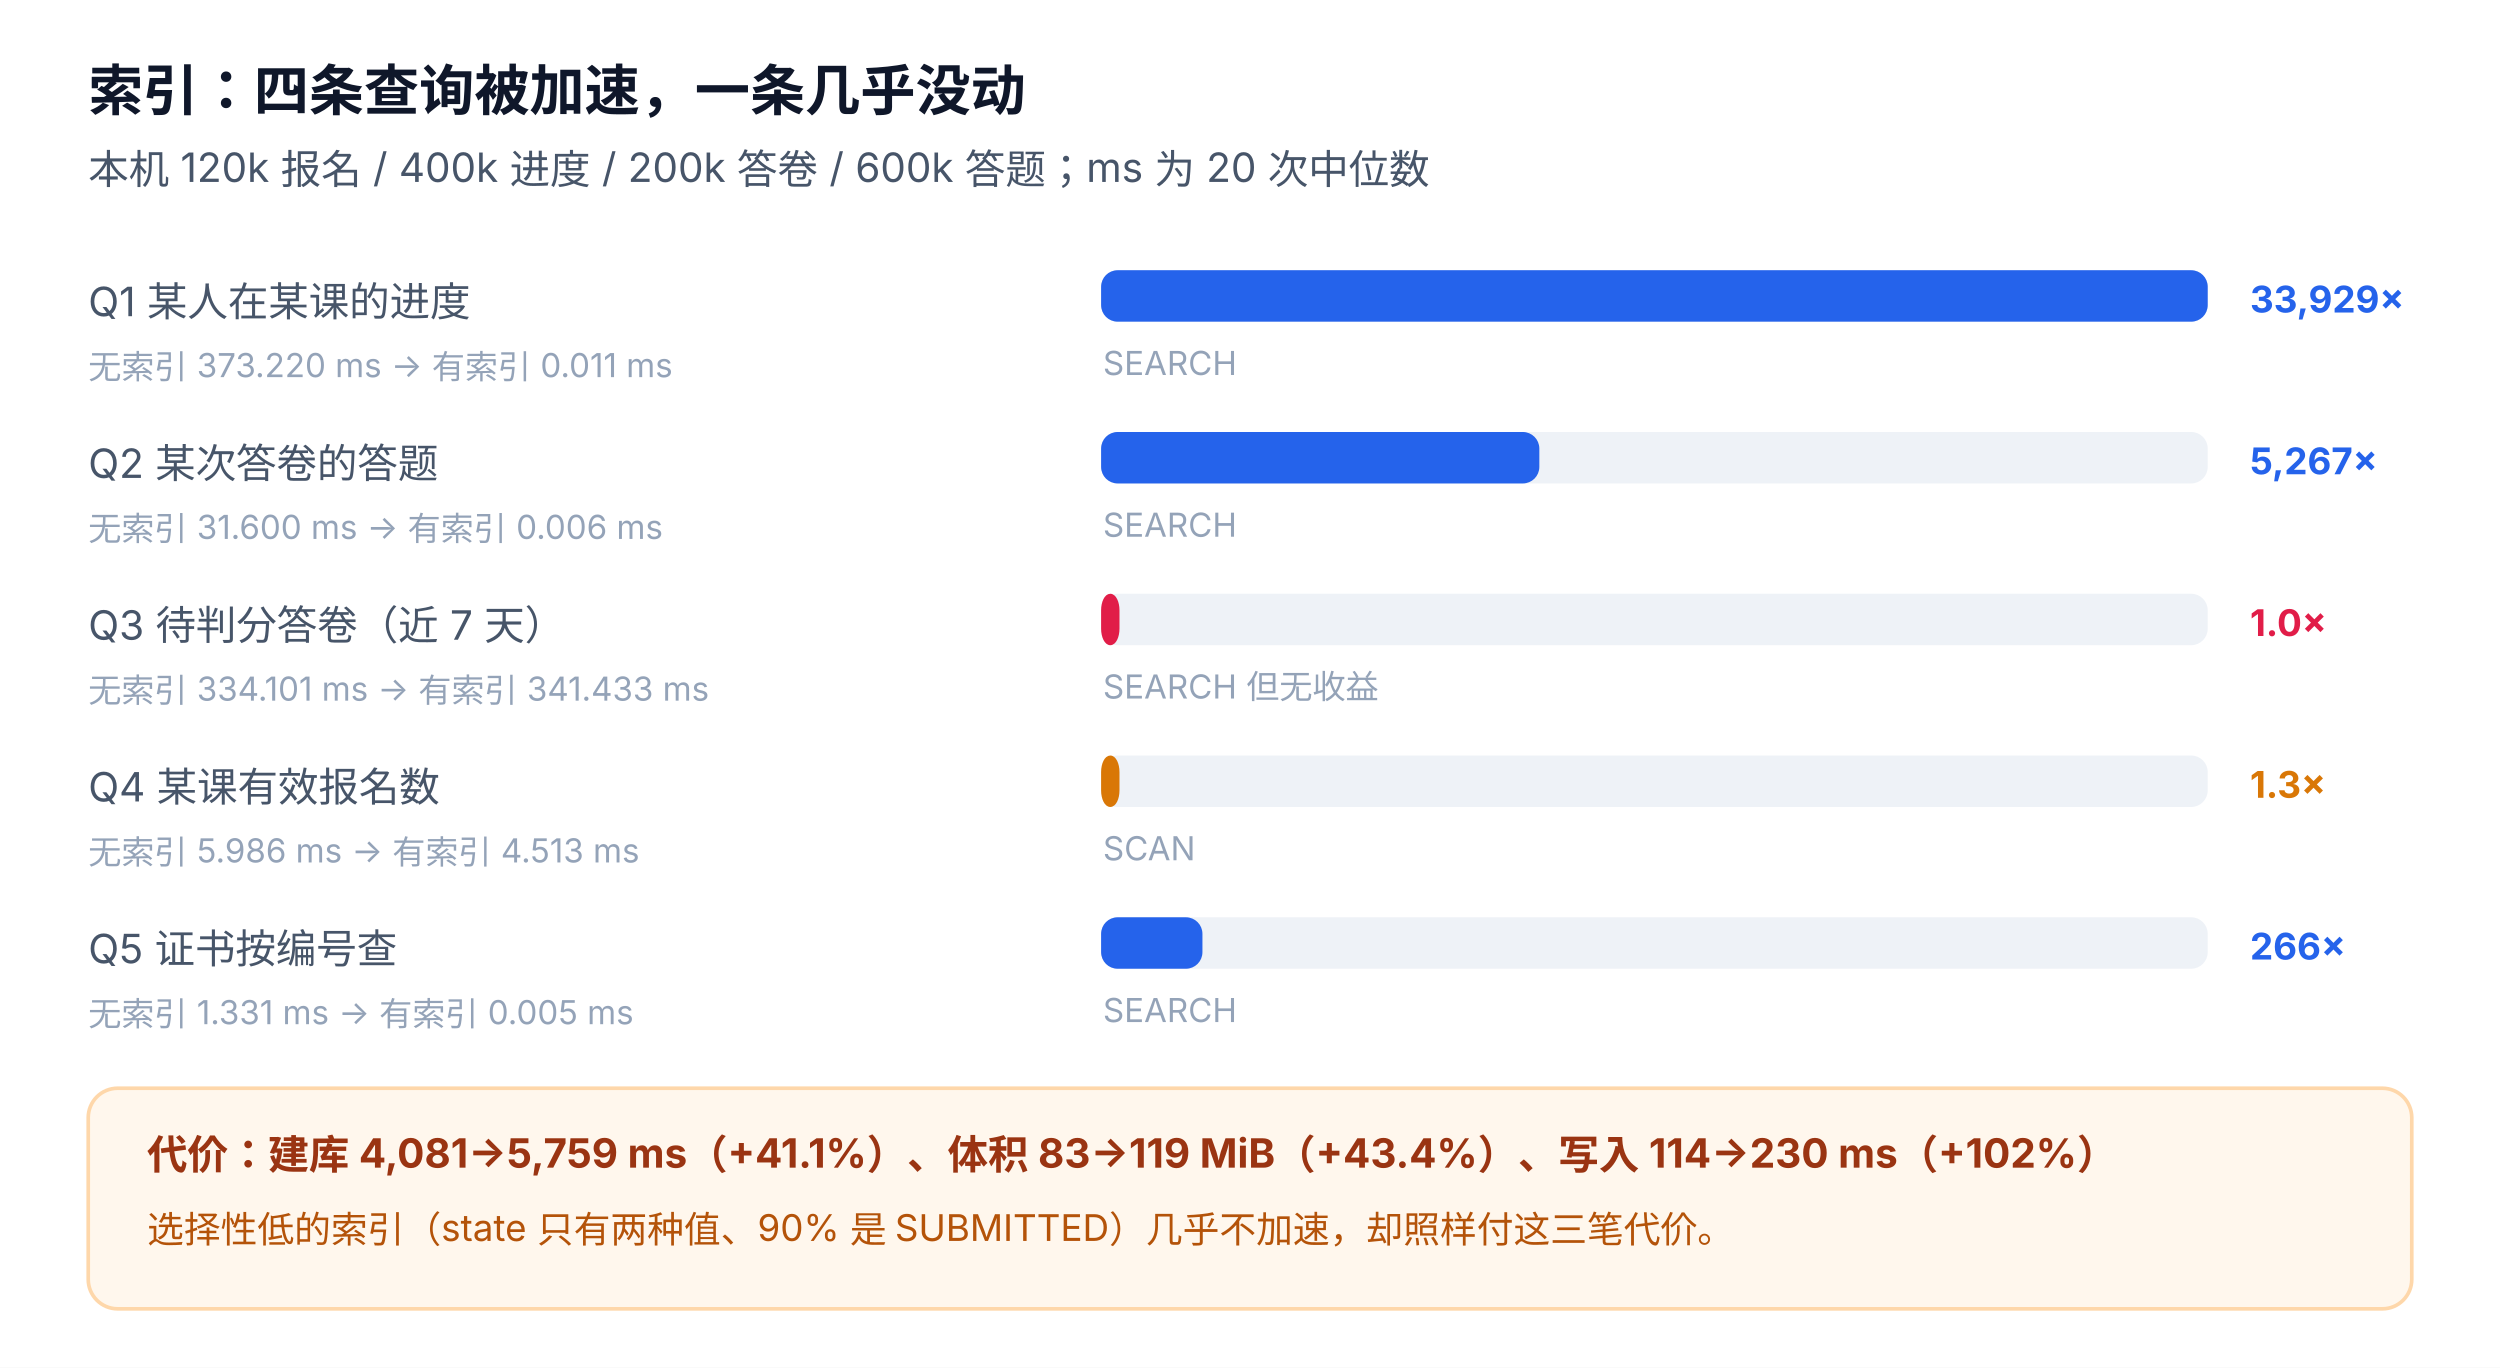
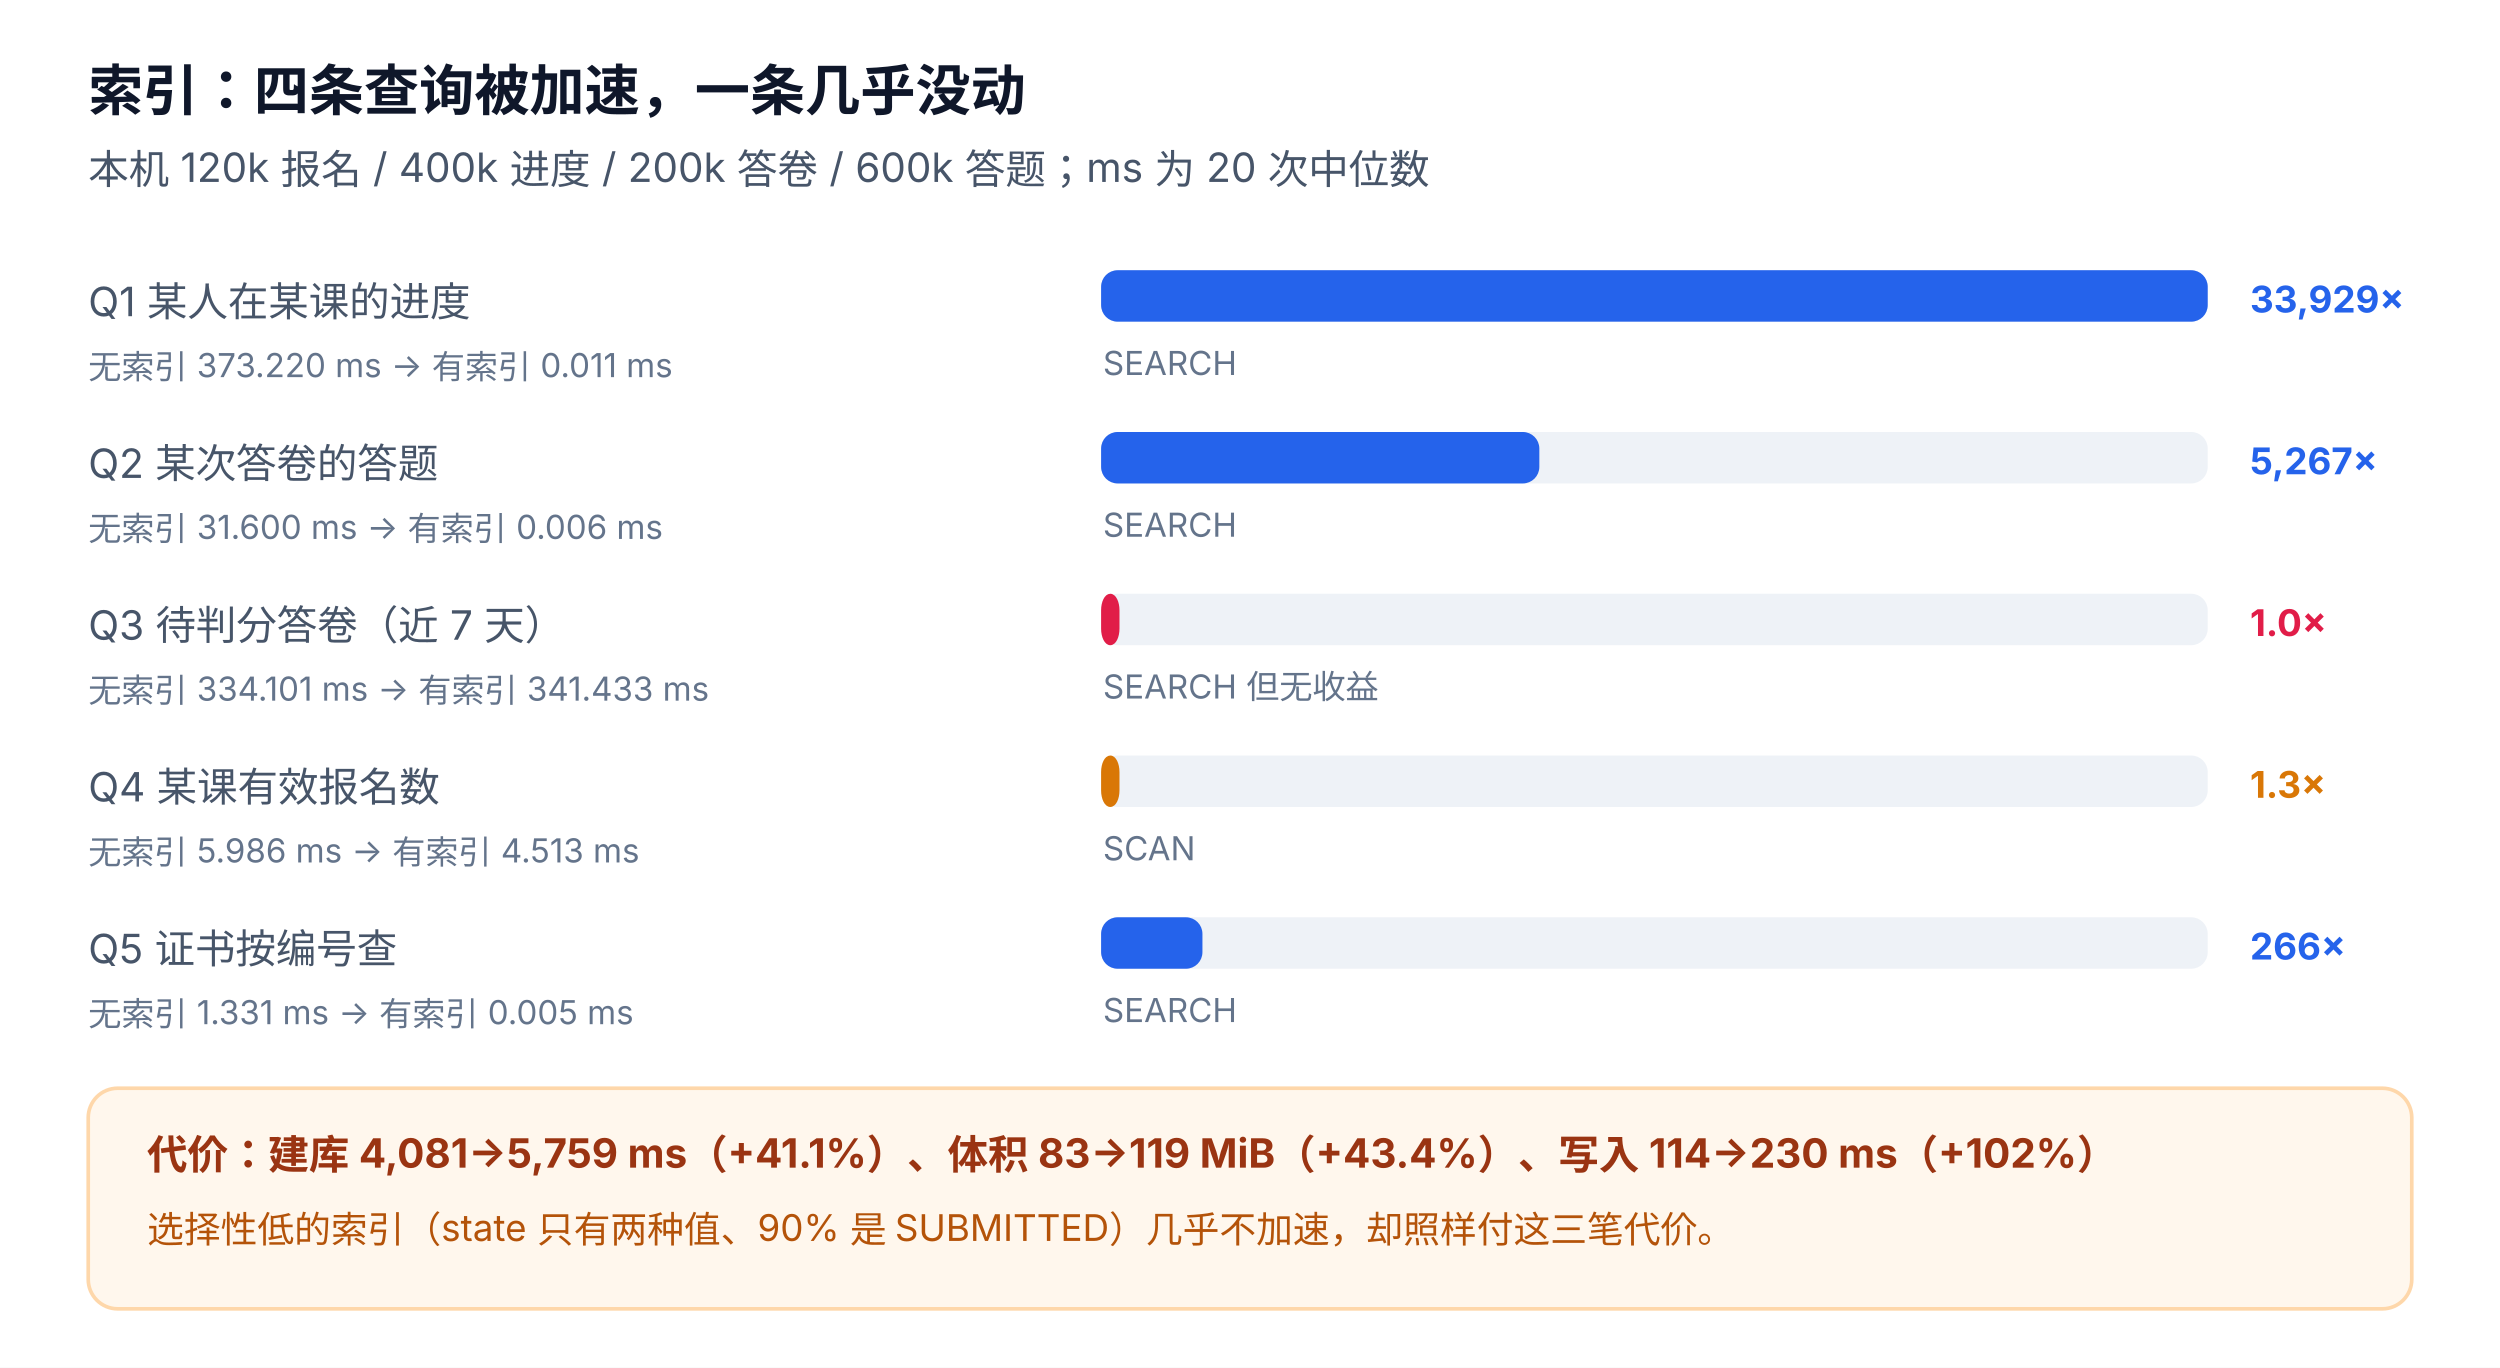
<svg xmlns="http://www.w3.org/2000/svg" viewBox="0 0 680 372" width="680" height="372" role="img" aria-label="索引与查询路径">
  <rect width="680" height="372" fill="#ffffff" />
  <text x="24" y="30" font-family="-apple-system,'PingFang SC','Microsoft YaHei',sans-serif" font-size="15" fill="#0f172a" text-anchor="start" font-weight="700">索引：四条查询被加速，一条几乎没动</text>
  <text x="24" y="50" font-family="-apple-system,'PingFang SC','Microsoft YaHei',sans-serif" font-size="11" fill="#475569" text-anchor="start" font-weight="400">本机 120k 报名 / 400k 进度 / 200k 答卷 / 600k 答题；ms 为 20 次中位数</text>
  <text x="24" y="86" font-family="-apple-system,'PingFang SC','Microsoft YaHei',sans-serif" font-size="11" fill="#475569" text-anchor="start" font-weight="400">Q1 某人在某课的进度</text>
-   <text x="24" y="103" font-family="-apple-system,'PingFang SC','Microsoft YaHei',sans-serif" font-size="9" fill="#94a3b8" text-anchor="start" font-weight="400">无索引 373.220 ms → 有索引 0.011 ms</text>
+   <text x="24" y="103" font-family="-apple-system,'PingFang SC','Microsoft YaHei',sans-serif" font-size="9" fill="#64748b" text-anchor="start" font-weight="400">无索引 373.220 ms → 有索引 0.011 ms</text>
  <rect x="300" y="74" width="300" height="13" rx="4" fill="#eef2f7" stroke="#eef2f7" stroke-width="1" />
  <rect x="300" y="74" width="300" height="13" rx="4" fill="#2563eb" stroke="#2563eb" stroke-width="1" />
  <text x="612" y="85" font-family="-apple-system,'PingFang SC','Microsoft YaHei',sans-serif" font-size="10" fill="#2563eb" text-anchor="start" font-weight="700">33,929×</text>
-   <text x="300" y="102" font-family="-apple-system,'PingFang SC','Microsoft YaHei',sans-serif" font-size="9" fill="#94a3b8" text-anchor="start" font-weight="400">SEARCH</text>
+   <text x="300" y="102" font-family="-apple-system,'PingFang SC','Microsoft YaHei',sans-serif" font-size="9" fill="#64748b" text-anchor="start" font-weight="400">SEARCH</text>
  <text x="24" y="130" font-family="-apple-system,'PingFang SC','Microsoft YaHei',sans-serif" font-size="11" fill="#475569" text-anchor="start" font-weight="400">Q2 某次答卷的答题</text>
-   <text x="24" y="147" font-family="-apple-system,'PingFang SC','Microsoft YaHei',sans-serif" font-size="9" fill="#94a3b8" text-anchor="start" font-weight="400">无索引 31.600 ms → 有索引 0.006 ms</text>
+   <text x="24" y="147" font-family="-apple-system,'PingFang SC','Microsoft YaHei',sans-serif" font-size="9" fill="#64748b" text-anchor="start" font-weight="400">无索引 31.600 ms → 有索引 0.006 ms</text>
  <rect x="300" y="118" width="300" height="13" rx="4" fill="#eef2f7" stroke="#eef2f7" stroke-width="1" />
  <rect x="300" y="118" width="118.2" height="13" rx="4" fill="#2563eb" stroke="#2563eb" stroke-width="1" />
  <text x="612" y="129" font-family="-apple-system,'PingFang SC','Microsoft YaHei',sans-serif" font-size="10" fill="#2563eb" text-anchor="start" font-weight="700">5,267×</text>
-   <text x="300" y="146" font-family="-apple-system,'PingFang SC','Microsoft YaHei',sans-serif" font-size="9" fill="#94a3b8" text-anchor="start" font-weight="400">SEARCH</text>
+   <text x="300" y="146" font-family="-apple-system,'PingFang SC','Microsoft YaHei',sans-serif" font-size="9" fill="#64748b" text-anchor="start" font-weight="400">SEARCH</text>
  <text x="24" y="174" font-family="-apple-system,'PingFang SC','Microsoft YaHei',sans-serif" font-size="11" fill="#475569" text-anchor="start" font-weight="400">Q3 待判分答卷（近 7 天）</text>
-   <text x="24" y="191" font-family="-apple-system,'PingFang SC','Microsoft YaHei',sans-serif" font-size="9" fill="#94a3b8" text-anchor="start" font-weight="400">无索引 334.101 ms → 有索引 341.433 ms</text>
+   <text x="24" y="191" font-family="-apple-system,'PingFang SC','Microsoft YaHei',sans-serif" font-size="9" fill="#64748b" text-anchor="start" font-weight="400">无索引 334.101 ms → 有索引 341.433 ms</text>
  <rect x="300" y="162" width="300" height="13" rx="4" fill="#eef2f7" stroke="#eef2f7" stroke-width="1" />
  <rect x="300" y="162" width="4" height="13" rx="4" fill="#e11d48" stroke="#e11d48" stroke-width="1" />
  <text x="612" y="173" font-family="-apple-system,'PingFang SC','Microsoft YaHei',sans-serif" font-size="10" fill="#e11d48" text-anchor="start" font-weight="700">1.0×</text>
-   <text x="300" y="190" font-family="-apple-system,'PingFang SC','Microsoft YaHei',sans-serif" font-size="9" fill="#94a3b8" text-anchor="start" font-weight="400">SEARCH 但无收益</text>
+   <text x="300" y="190" font-family="-apple-system,'PingFang SC','Microsoft YaHei',sans-serif" font-size="9" fill="#64748b" text-anchor="start" font-weight="400">SEARCH 但无收益</text>
  <text x="24" y="218" font-family="-apple-system,'PingFang SC','Microsoft YaHei',sans-serif" font-size="11" fill="#475569" text-anchor="start" font-weight="400">Q4 某课有效报名数</text>
-   <text x="24" y="235" font-family="-apple-system,'PingFang SC','Microsoft YaHei',sans-serif" font-size="9" fill="#94a3b8" text-anchor="start" font-weight="400">无索引 5.986 ms → 有索引 4.513 ms</text>
+   <text x="24" y="235" font-family="-apple-system,'PingFang SC','Microsoft YaHei',sans-serif" font-size="9" fill="#64748b" text-anchor="start" font-weight="400">无索引 5.986 ms → 有索引 4.513 ms</text>
  <rect x="300" y="206" width="300" height="13" rx="4" fill="#eef2f7" stroke="#eef2f7" stroke-width="1" />
  <rect x="300" y="206" width="4" height="13" rx="4" fill="#d97706" stroke="#d97706" stroke-width="1" />
  <text x="612" y="217" font-family="-apple-system,'PingFang SC','Microsoft YaHei',sans-serif" font-size="10" fill="#d97706" text-anchor="start" font-weight="700">1.3×</text>
-   <text x="300" y="234" font-family="-apple-system,'PingFang SC','Microsoft YaHei',sans-serif" font-size="9" fill="#94a3b8" text-anchor="start" font-weight="400">SCAN</text>
+   <text x="300" y="234" font-family="-apple-system,'PingFang SC','Microsoft YaHei',sans-serif" font-size="9" fill="#64748b" text-anchor="start" font-weight="400">SCAN</text>
  <text x="24" y="262" font-family="-apple-system,'PingFang SC','Microsoft YaHei',sans-serif" font-size="11" fill="#475569" text-anchor="start" font-weight="400">Q5 证书按编号查</text>
-   <text x="24" y="279" font-family="-apple-system,'PingFang SC','Microsoft YaHei',sans-serif" font-size="9" fill="#94a3b8" text-anchor="start" font-weight="400">无索引 1.331 ms → 有索引 0.005 ms</text>
+   <text x="24" y="279" font-family="-apple-system,'PingFang SC','Microsoft YaHei',sans-serif" font-size="9" fill="#64748b" text-anchor="start" font-weight="400">无索引 1.331 ms → 有索引 0.005 ms</text>
  <rect x="300" y="250" width="300" height="13" rx="4" fill="#eef2f7" stroke="#eef2f7" stroke-width="1" />
  <rect x="300" y="250" width="26.563" height="13" rx="4" fill="#2563eb" stroke="#2563eb" stroke-width="1" />
  <text x="612" y="261" font-family="-apple-system,'PingFang SC','Microsoft YaHei',sans-serif" font-size="10" fill="#2563eb" text-anchor="start" font-weight="700">266×</text>
-   <text x="300" y="278" font-family="-apple-system,'PingFang SC','Microsoft YaHei',sans-serif" font-size="9" fill="#94a3b8" text-anchor="start" font-weight="400">SEARCH</text>
+   <text x="300" y="278" font-family="-apple-system,'PingFang SC','Microsoft YaHei',sans-serif" font-size="9" fill="#64748b" text-anchor="start" font-weight="400">SEARCH</text>
  <rect x="24" y="296" width="632" height="60" rx="8" fill="#fff7ed" stroke="#fed7aa" stroke-width="1" />
  <text x="40" y="318" font-family="-apple-system,'PingFang SC','Microsoft YaHei',sans-serif" font-size="11" fill="#9a3412" text-anchor="start" font-weight="700">代价：建库 4,081→5,759 ms（+41.1%）、体积 83→119 MiB（+43.4%）、写入 114→230 ms（+102%）</text>
  <text x="40" y="338" font-family="-apple-system,'PingFang SC','Microsoft YaHei',sans-serif" font-size="10" fill="#b45309" text-anchor="start" font-weight="400">选择性低的索引（state 只有两种值、90% 是 SUBMITTED）几乎不加速，却照样付这三笔代价。</text>
</svg>
